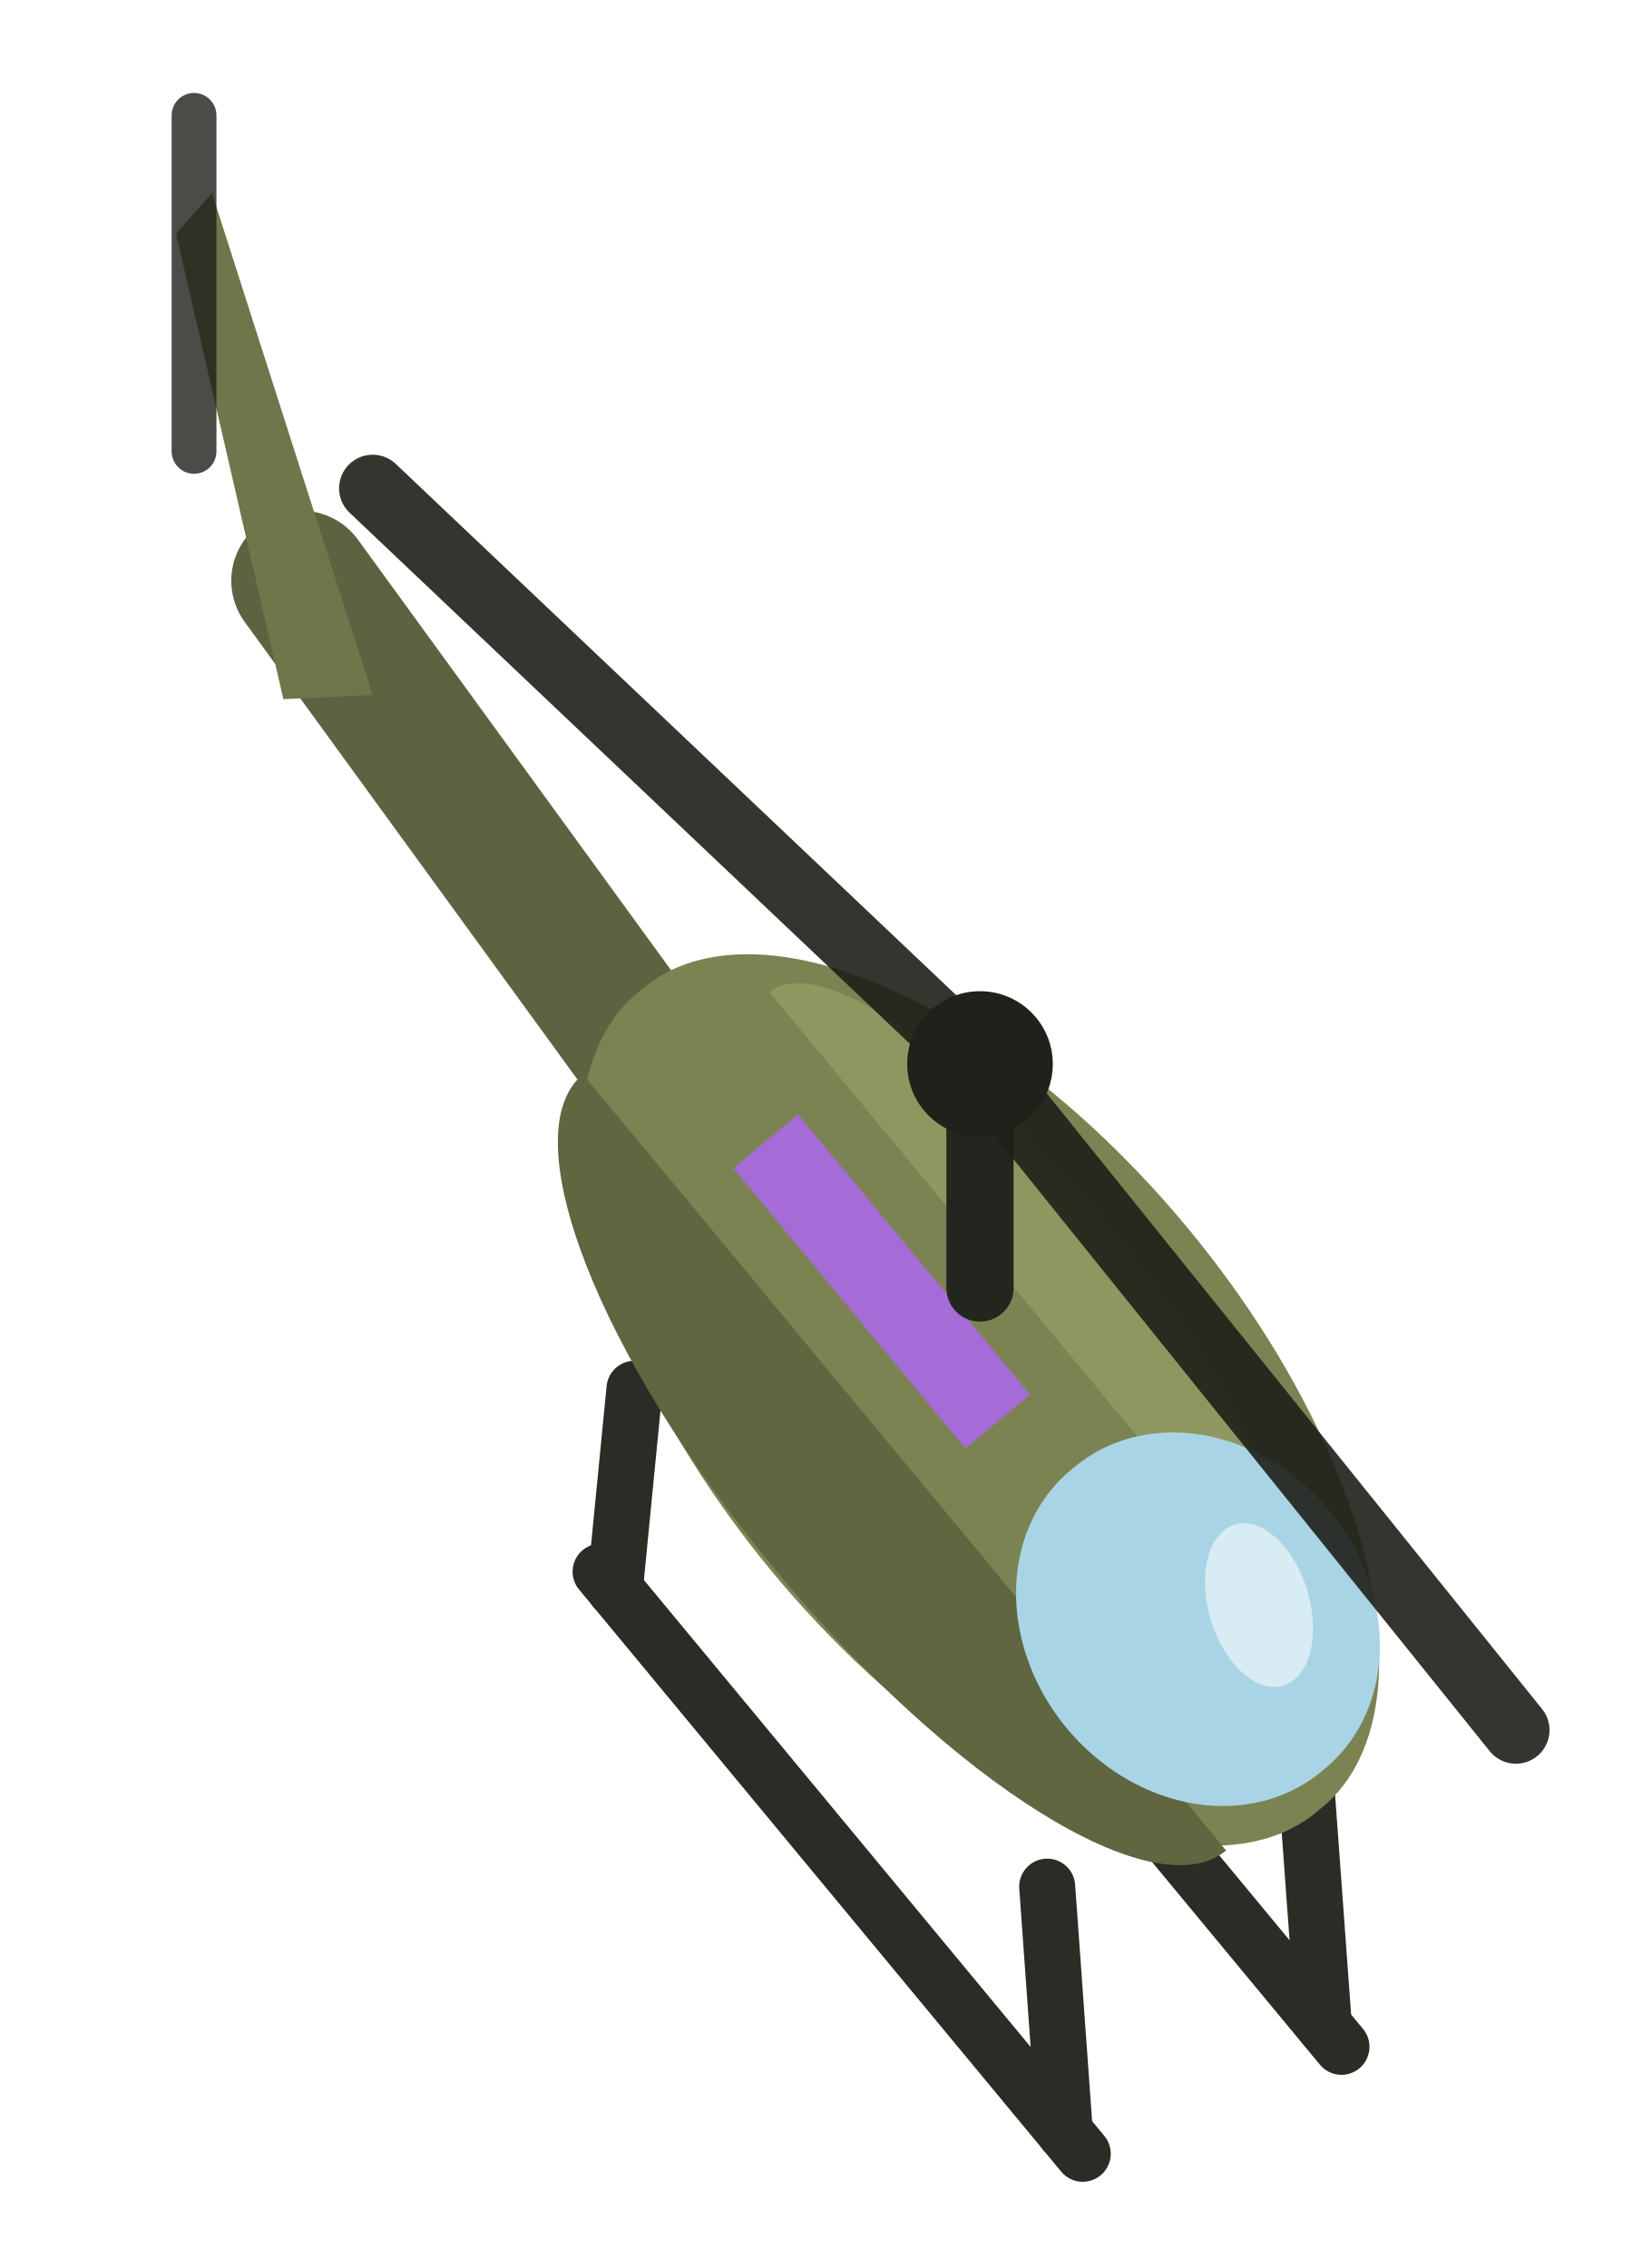
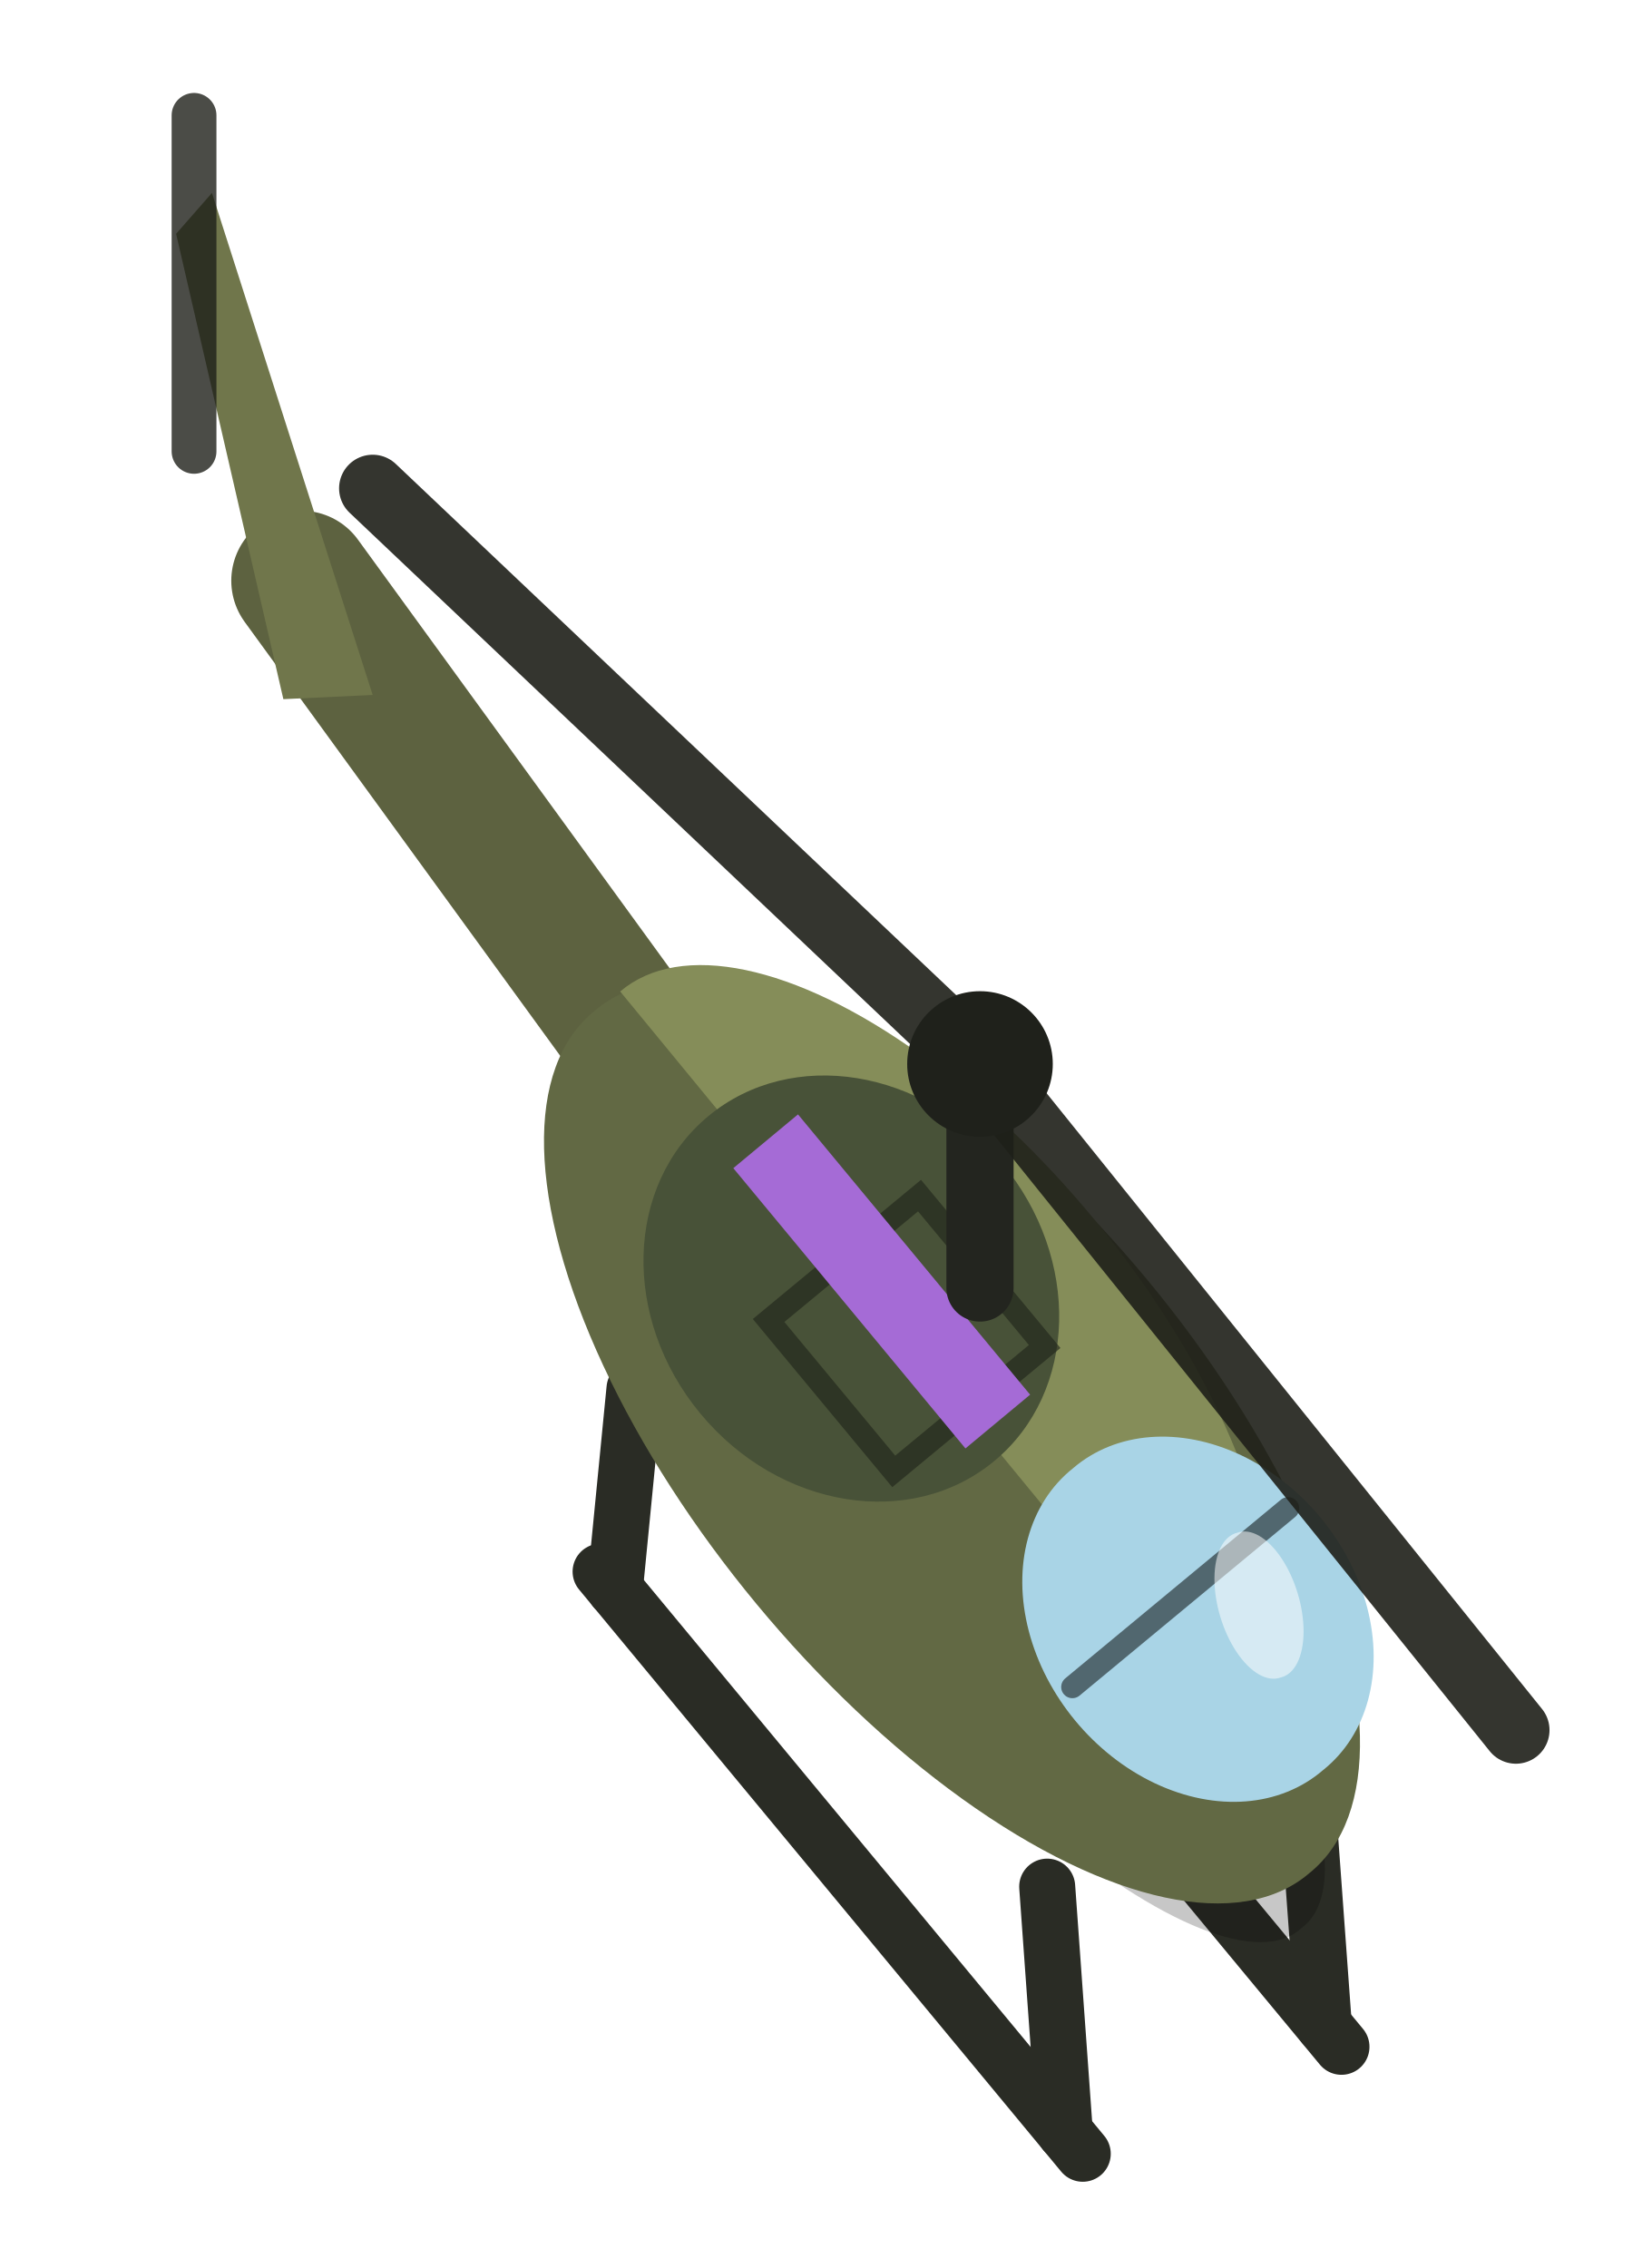
<svg xmlns="http://www.w3.org/2000/svg" width="59" height="81" viewBox="-35 -65 59 81">
  <rect id="bounds" x="-35" y="-65" width="59" height="81" fill="#000" fill-opacity="0" />
  <path d="M-4.31 -12.69L12.91 8.1" fill="none" stroke="#2a2c25" stroke-width="2" stroke-linecap="round" />
  <path d="M-3.8 -12.08L-3.1 -19.23" fill="none" stroke="#2a2c25" stroke-width="2" stroke-linecap="round" />
  <path d="M12.28 7.33L11.64 -1.44" fill="none" stroke="#2a2c25" stroke-width="2" stroke-linecap="round" />
  <path d="M-13.55 -8.87L3.67 11.92" fill="none" stroke="#2a2c25" stroke-width="2" stroke-linecap="round" />
  <path d="M-13.04 -8.25L-12.34 -15.4" fill="none" stroke="#2a2c25" stroke-width="2" stroke-linecap="round" />
  <path d="M3.03 11.15L2.4 2.38" fill="none" stroke="#2a2c25" stroke-width="2" stroke-linecap="round" />
  <path d="M-6.38 -19.7L-24.24 -44.26" fill="none" stroke="#5d6240" stroke-width="5" stroke-linecap="round" />
  <path d="M-21.69 -40.18L-27.43 -58.11L-28.71 -56.65L-24.88 -40.03Z" fill="#70764b" />
  <path d="M-28.07 -60.88L-28.07 -48.88" fill="none" stroke="rgba(30,32,25,.8)" stroke-width="1.6" stroke-linecap="round" />
-   <path d="M12.12 -0.37A19 9.5 50.36 1 1 -12.12 -29.63A19 9.5 50.36 1 1 12.12 -0.37" fill="#7c8352" />
-   <path d="M8.79 1.09A18 6 50.36 0 1 -14.18 -26.63" fill="#5f6640" />
-   <path d="M-7.51 -29.55A14 4 50.36 1 1 10.35 -7.99" fill="#8f9760" />
-   <path d="M12.25 -1.78A7 6 50.36 1 1 3.32 -12.56A7 6 50.36 1 1 12.25 -1.78" fill="#a9d4e6" />
-   <path d="M10.83 -4.8A3 1.8 73.28 1 1 9.1 -10.55A3 1.8 73.28 1 1 10.83 -4.8" fill="rgba(255,255,255,.55)" />
+   <path d="M11.48 3.86A18 5.5 50.36 1 1 -11.48 -23.86A18 5.5 50.36 1 1 11.48 3.86" fill="rgba(0,0,0,.22)" />
+   <path d="M11.76 1.9A20 9 50.36 1 1 -13.76 -28.9A20 9 50.36 1 1 11.76 1.9" fill="#626944" />
+   <path d="M-12.85 -29.59A17 7.8 50.36 1 1 8.74 -3.33" fill="#858d59" />
+   <path d="M0.51 -12.82A8 7 50.36 1 1 -9.7 -25.14A8 7 50.36 1 1 0.51 -12.82" fill="#485238" />
+   <path d="M12.25 -1.78A7 5.6 50.36 1 1 3.32 -12.56A7 5.6 50.36 1 1 12.25 -1.78" fill="#a9d4e6" />
+   <path d="M11 -11.13L3.3 -4.75" fill="none" stroke="rgba(35,45,48,.65)" stroke-width="0.8" stroke-linecap="round" />
+   <path d="M10.74 -5.09A2.7 1.4 73.28 1 1 9.19 -10.26A2.7 1.4 73.28 1 1 10.74 -5.09" fill="rgba(255,255,255,.52)" />
+   <path d="M-2.16 -22.3L2.31 -16.91L-3.08 -12.45L-7.55 -17.84Z" fill="none" stroke="rgba(33,38,27,.65)" stroke-width="0.8" stroke-linecap="round" />
  <path d="M-6.5 -25.2L1.79 -15.19L-0.52 -13.27L-8.81 -23.28Z" fill="#a56bd6" />
  <path d="M0 -19L0 -26" fill="none" stroke="#23251f" stroke-width="2.4" stroke-linecap="round" />
  <path d="M0 -27L-21.69 -47.56" fill="none" stroke="rgba(30,32,25,.9)" stroke-width="2.4" stroke-linecap="round" />
  <path d="M0 -27L19.14 -3.21" fill="none" stroke="rgba(30,32,25,.9)" stroke-width="2.4" stroke-linecap="round" />
  <path d="M2.6 -27A2.6 2.6 0 1 1 -2.6 -27A2.6 2.6 0 1 1 2.6 -27" fill="#1f211b" />
</svg>
